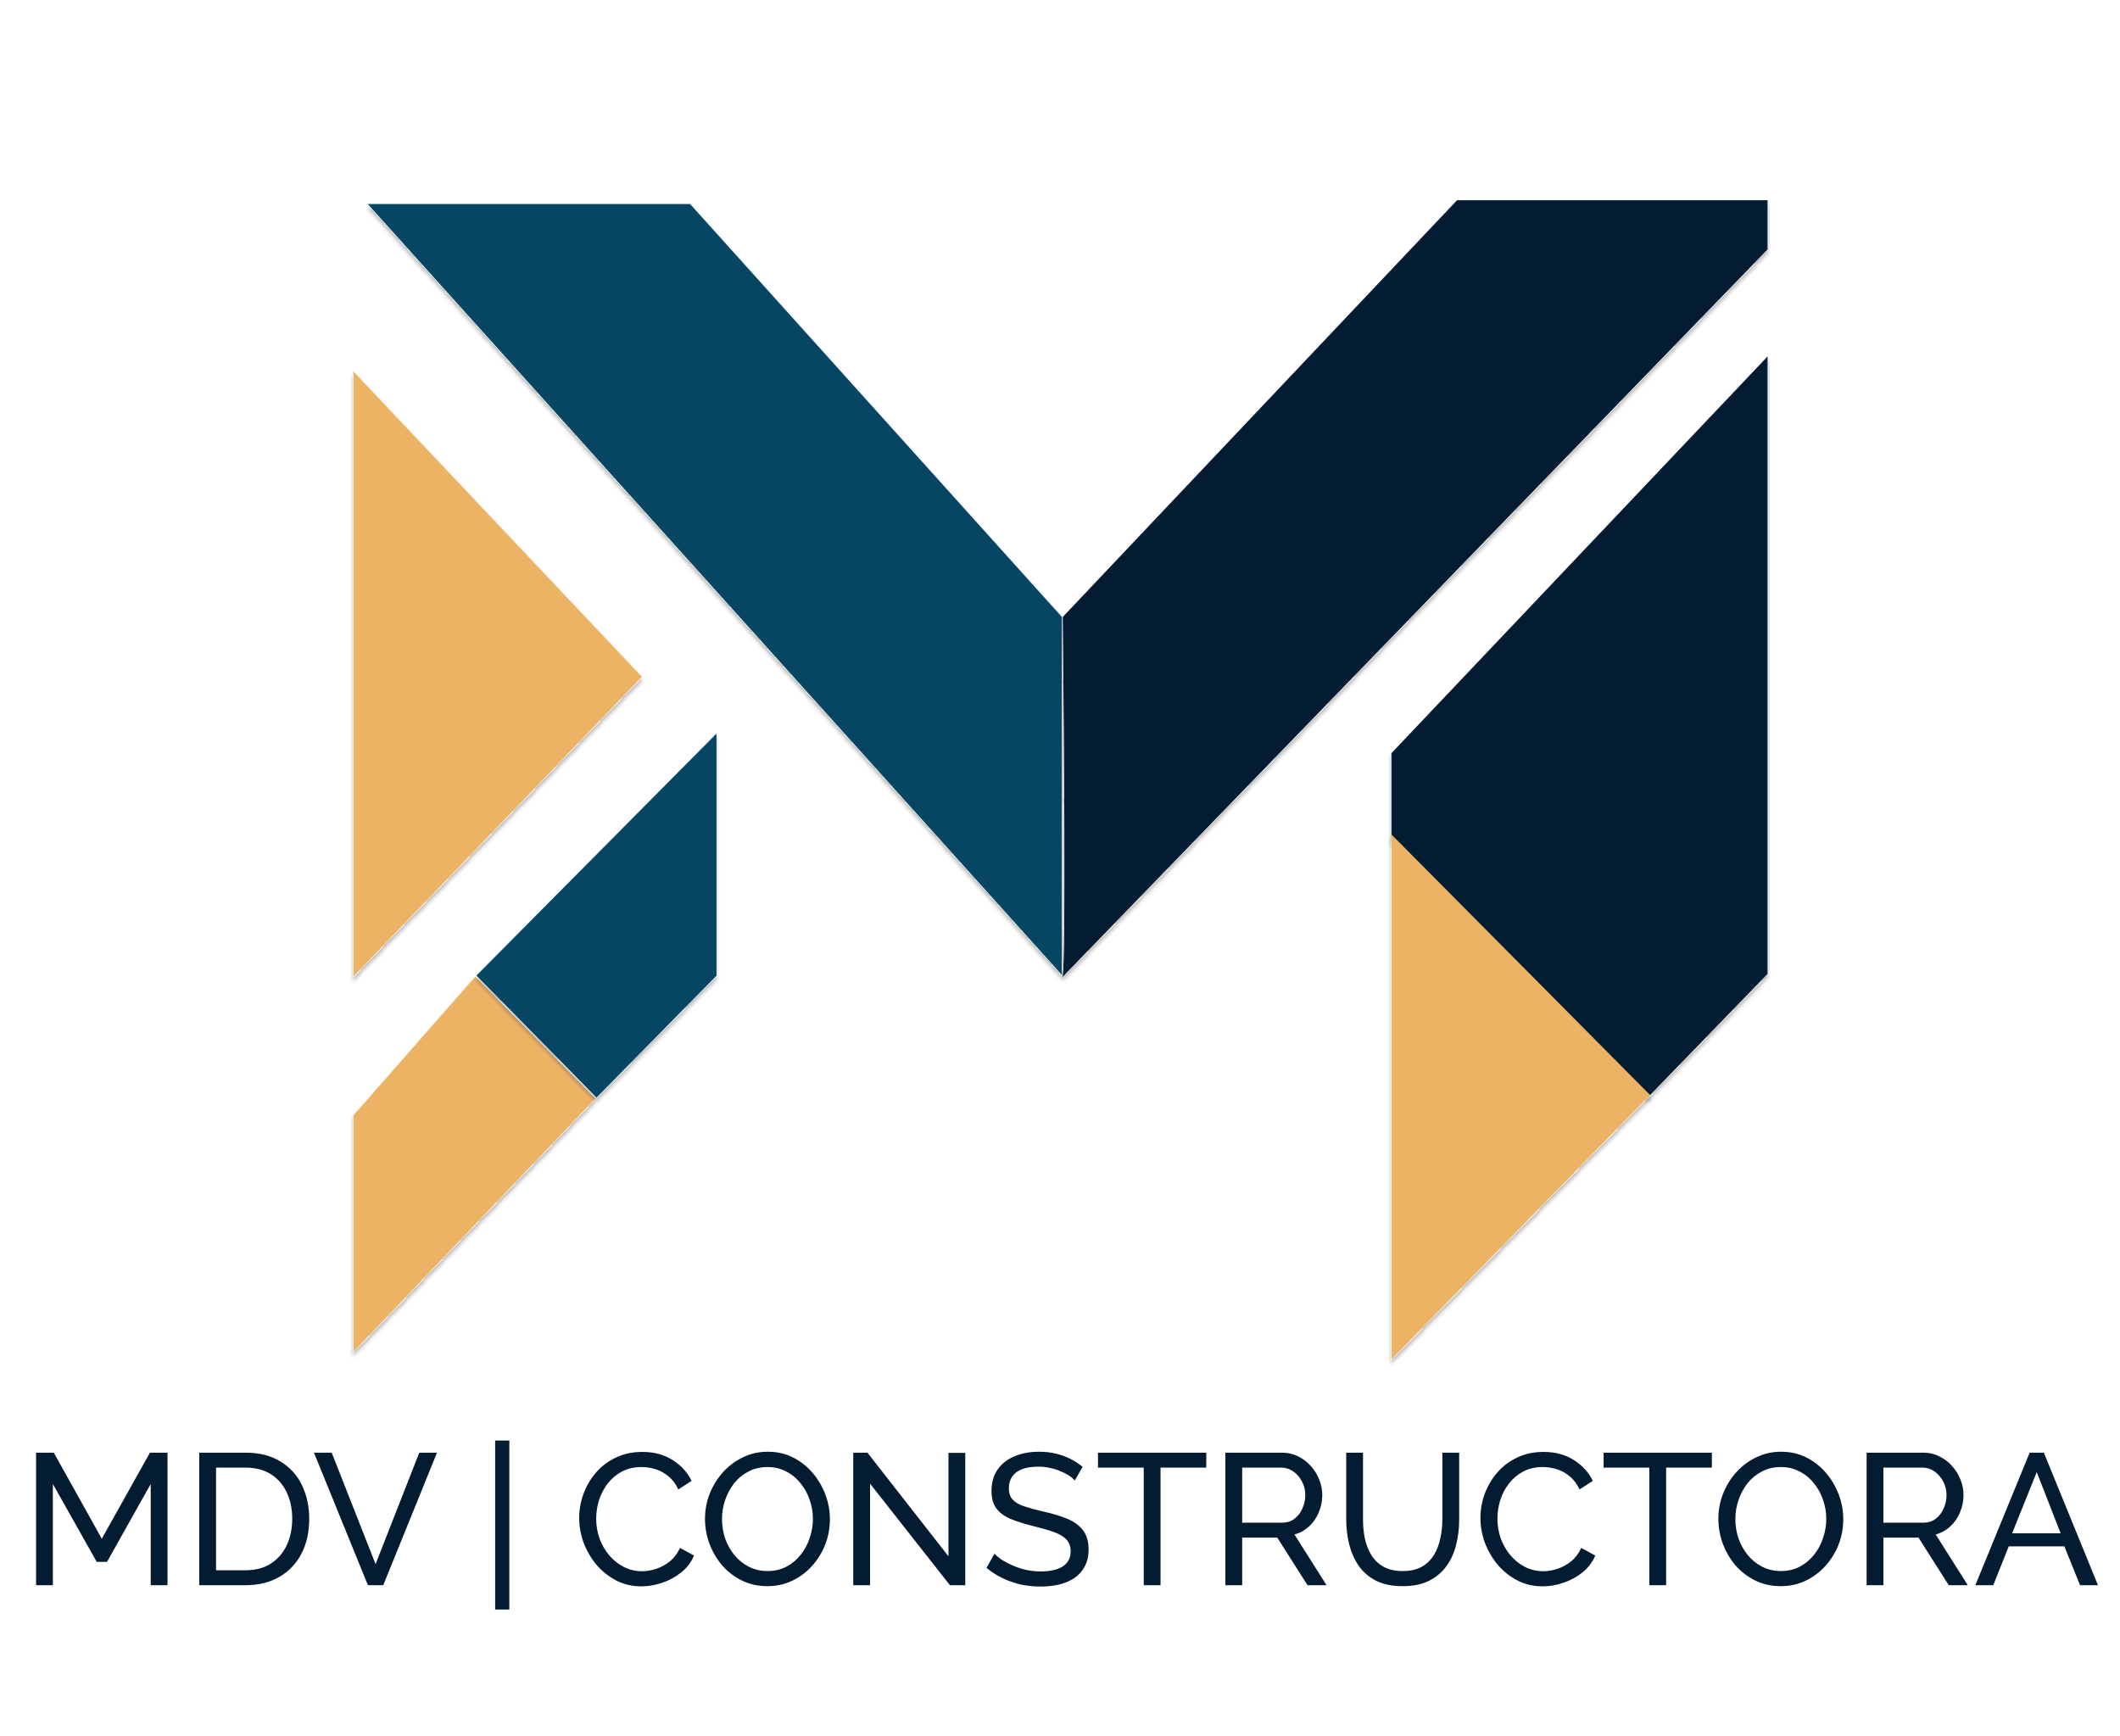
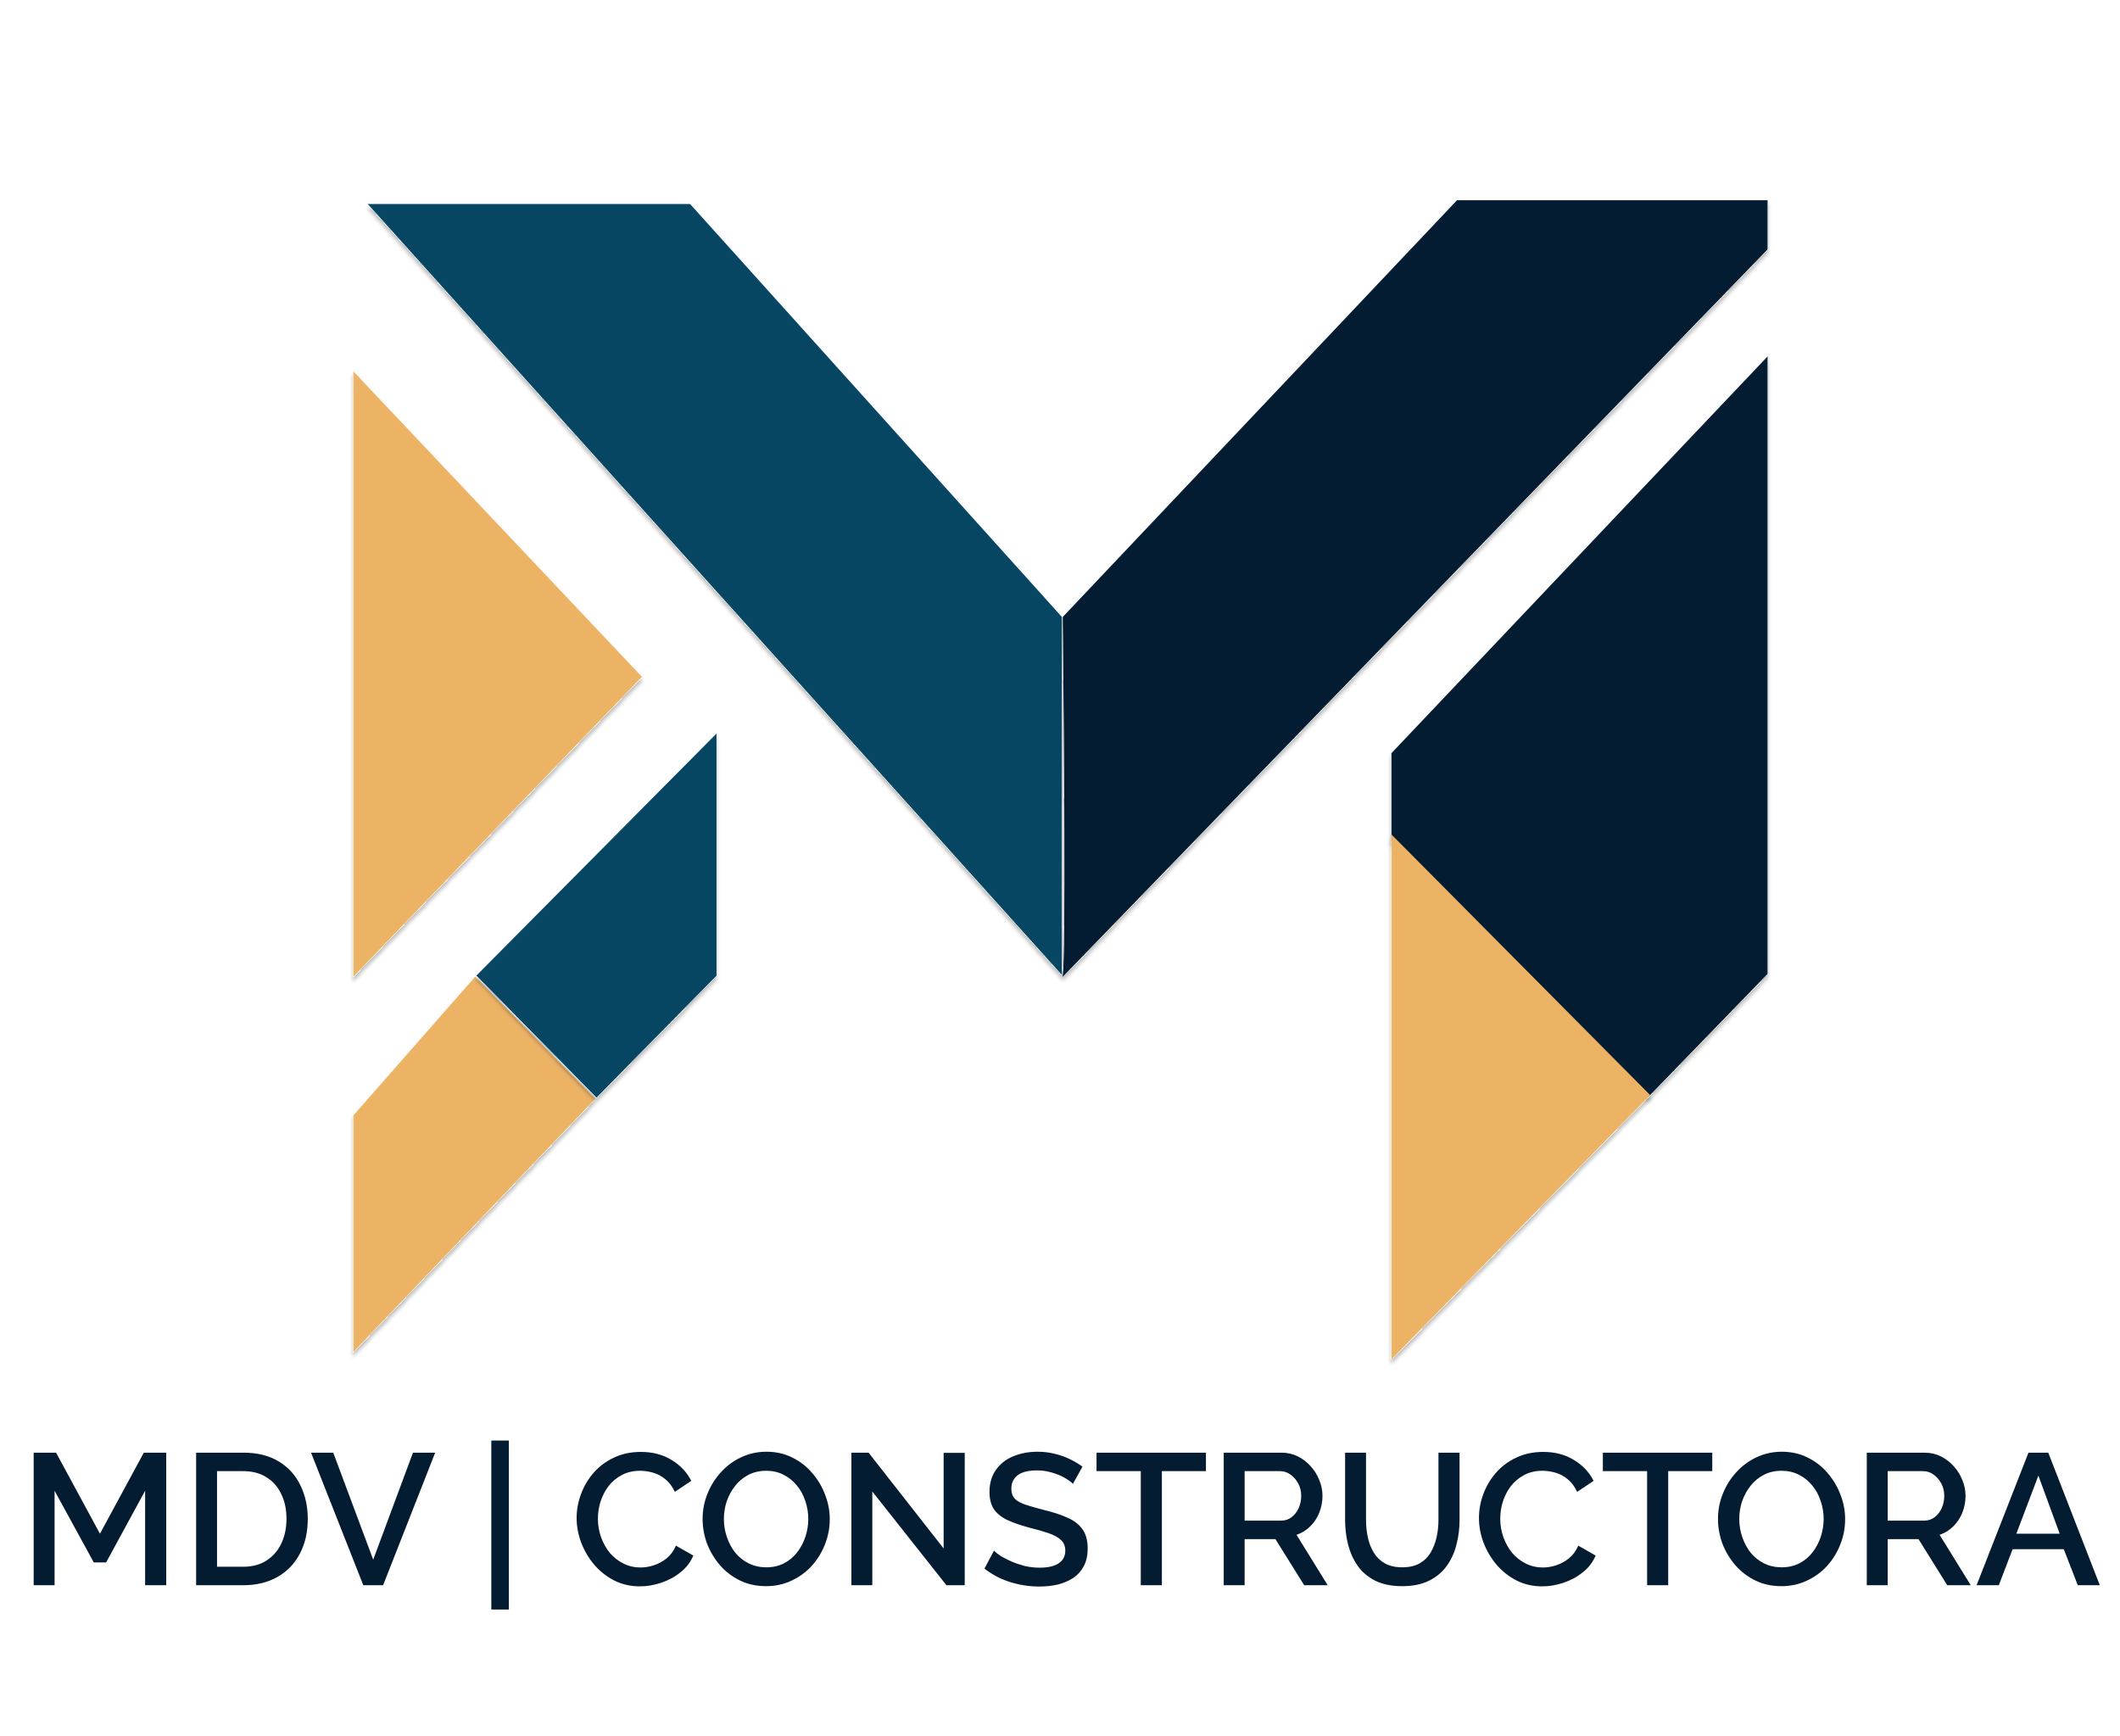
<svg xmlns="http://www.w3.org/2000/svg" width="2271" height="1859" viewBox="0 0 2271 1859" fill="none">
  <g filter="url(#filter0_d_11_26)">
    <path d="M379 1447V1195L509 1047L637 1177L379 1447Z" fill="#ECB365" />
    <path d="M379 1447V1195L509 1047L637 1177L379 1447Z" stroke="#ECB365" />
  </g>
  <g filter="url(#filter1_d_11_26)">
    <path d="M639 1175L511 1045L767 787V1045L639 1175Z" fill="#064663" />
    <path d="M639 1175L511 1045L767 787V1045L639 1175Z" stroke="#064663" />
  </g>
  <g filter="url(#filter2_d_11_26)">
    <path d="M379 1045V399L687 725L379 1045Z" fill="#ECB365" />
    <path d="M379 1045V399L687 725L379 1045Z" stroke="#ECB365" />
  </g>
  <g filter="url(#filter3_d_11_26)">
    <path d="M1491 807V901L1765 1175L1893 1043V383L1491 807Z" fill="#041C32" />
    <path d="M1491 807V901L1765 1175L1893 1043V383L1491 807Z" stroke="#041C32" />
  </g>
  <g filter="url(#filter4_d_11_26)">
    <path d="M1491 895V1455L1767 1173L1491 895Z" fill="#ECB365" />
    <path d="M1491 895V1455L1767 1173L1491 895Z" stroke="#ECB365" />
  </g>
  <g filter="url(#filter5_d_11_26)">
    <path d="M739 219H395L1137 1043V661L739 219Z" fill="#064663" />
    <path d="M739 219H395L1137 1043V661L739 219Z" stroke="#064663" />
  </g>
  <g filter="url(#filter6_d_11_26)">
    <path d="M1139 661C1140.33 780.333 1142.2 1024.2 1139 1045L1893 267V215H1561L1139 661Z" fill="#041C32" />
    <path d="M1139 661C1140.33 780.333 1142.2 1024.2 1139 1045L1893 267V215H1561L1139 661Z" stroke="#041C32" />
  </g>
-   <path d="M161.433 1698V1589.6L114.633 1673H103.633L56.633 1589.6V1698H38.633V1556H57.633L109.033 1648.2L160.633 1556H179.433V1698H161.433ZM213.438 1698V1556H262.638C277.838 1556 290.504 1559.2 300.638 1565.6C310.904 1571.87 318.571 1580.4 323.638 1591.2C328.704 1601.87 331.238 1613.73 331.238 1626.8C331.238 1641.2 328.438 1653.73 322.838 1664.4C317.238 1675.07 309.304 1683.33 299.038 1689.2C288.771 1695.07 276.638 1698 262.638 1698H213.438ZM313.038 1626.8C313.038 1616.13 311.038 1606.67 307.038 1598.4C303.171 1590.13 297.504 1583.67 290.038 1579C282.571 1574.33 273.438 1572 262.638 1572H231.438V1682H262.638C273.571 1682 282.771 1679.6 290.238 1674.8C297.704 1669.87 303.371 1663.27 307.238 1655C311.104 1646.6 313.038 1637.2 313.038 1626.8ZM355.328 1556L402.328 1675.4L449.128 1556H468.128L410.528 1698H394.128L336.328 1556H355.328ZM530.416 1724V1543H545.616V1724H530.416ZM620.448 1626C620.448 1617.33 621.915 1608.87 624.848 1600.6C627.915 1592.2 632.315 1584.6 638.048 1577.8C643.915 1570.87 651.048 1565.4 659.448 1561.4C667.848 1557.27 677.382 1555.2 688.048 1555.2C700.715 1555.2 711.582 1558.13 720.648 1564C729.715 1569.73 736.448 1577.13 740.848 1586.2L726.648 1595.4C723.848 1589.4 720.248 1584.67 715.848 1581.2C711.582 1577.6 706.915 1575.07 701.848 1573.6C696.915 1572.13 692.048 1571.4 687.248 1571.4C679.382 1571.4 672.382 1573 666.248 1576.2C660.248 1579.4 655.182 1583.67 651.048 1589C646.915 1594.33 643.782 1600.33 641.648 1607C639.648 1613.53 638.648 1620.13 638.648 1626.8C638.648 1634.13 639.848 1641.2 642.248 1648C644.782 1654.8 648.248 1660.8 652.648 1666C657.048 1671.2 662.248 1675.33 668.248 1678.4C674.248 1681.47 680.782 1683 687.848 1683C692.782 1683 697.848 1682.13 703.048 1680.4C708.248 1678.67 713.115 1676 717.648 1672.4C722.182 1668.67 725.782 1663.87 728.448 1658L743.448 1666.2C740.515 1673.27 735.982 1679.27 729.848 1684.2C723.715 1689.13 716.848 1692.87 709.248 1695.4C701.782 1697.93 694.382 1699.2 687.048 1699.2C677.315 1699.2 668.382 1697.13 660.248 1693C652.115 1688.73 645.048 1683.13 639.048 1676.2C633.182 1669.13 628.582 1661.27 625.248 1652.6C622.048 1643.8 620.448 1634.93 620.448 1626ZM822.014 1699C812.014 1699 802.947 1697 794.814 1693C786.681 1689 779.614 1683.6 773.614 1676.8C767.747 1669.87 763.214 1662.13 760.014 1653.6C756.814 1644.93 755.214 1636.07 755.214 1627C755.214 1617.53 756.881 1608.53 760.214 1600C763.681 1591.33 768.414 1583.67 774.414 1577C780.547 1570.2 787.681 1564.87 795.814 1561C803.947 1557 812.814 1555 822.414 1555C832.414 1555 841.481 1557.07 849.614 1561.2C857.747 1565.33 864.747 1570.87 870.614 1577.8C876.481 1584.73 881.014 1592.47 884.214 1601C887.414 1609.53 889.014 1618.27 889.014 1627.2C889.014 1636.67 887.347 1645.73 884.014 1654.4C880.681 1662.93 875.947 1670.6 869.814 1677.4C863.814 1684.07 856.747 1689.33 848.614 1693.2C840.481 1697.07 831.614 1699 822.014 1699ZM773.414 1627C773.414 1634.2 774.547 1641.2 776.814 1648C779.214 1654.67 782.547 1660.6 786.814 1665.8C791.081 1671 796.214 1675.13 802.214 1678.2C808.214 1681.27 814.881 1682.8 822.214 1682.8C829.814 1682.8 836.614 1681.2 842.614 1678C848.614 1674.8 853.681 1670.53 857.814 1665.2C862.081 1659.87 865.281 1653.87 867.414 1647.2C869.681 1640.53 870.814 1633.8 870.814 1627C870.814 1619.8 869.614 1612.87 867.214 1606.2C864.947 1599.53 861.614 1593.6 857.214 1588.4C852.947 1583.07 847.814 1578.93 841.814 1576C835.947 1572.93 829.414 1571.4 822.214 1571.4C814.614 1571.4 807.814 1573 801.814 1576.2C795.814 1579.27 790.681 1583.47 786.414 1588.8C782.281 1594.13 779.081 1600.13 776.814 1606.8C774.547 1613.33 773.414 1620.07 773.414 1627ZM932.023 1589.2V1698H914.023V1556H929.223L1016.02 1667V1556.2H1034.02V1698H1017.62L932.023 1589.2ZM1151.33 1585.8C1149.73 1583.93 1147.6 1582.13 1144.93 1580.4C1142.26 1578.67 1139.26 1577.13 1135.93 1575.8C1132.6 1574.33 1128.93 1573.2 1124.93 1572.4C1121.06 1571.47 1117 1571 1112.73 1571C1101.8 1571 1093.73 1573.07 1088.53 1577.2C1083.33 1581.33 1080.73 1587 1080.73 1594.2C1080.73 1599.27 1082.06 1603.27 1084.73 1606.2C1087.4 1609.13 1091.46 1611.53 1096.93 1613.4C1102.53 1615.27 1109.6 1617.2 1118.13 1619.2C1128 1621.33 1136.53 1623.93 1143.73 1627C1150.93 1630.07 1156.46 1634.2 1160.33 1639.4C1164.2 1644.47 1166.13 1651.27 1166.13 1659.8C1166.13 1666.6 1164.8 1672.53 1162.13 1677.6C1159.6 1682.53 1156 1686.67 1151.33 1690C1146.66 1693.2 1141.2 1695.6 1134.93 1697.2C1128.66 1698.67 1121.86 1699.4 1114.53 1699.4C1107.33 1699.4 1100.26 1698.67 1093.33 1697.2C1086.53 1695.6 1080.06 1693.33 1073.93 1690.4C1067.8 1687.47 1062.06 1683.8 1056.73 1679.4L1065.33 1664.2C1067.46 1666.47 1070.2 1668.73 1073.53 1671C1077 1673.13 1080.86 1675.13 1085.13 1677C1089.53 1678.87 1094.26 1680.4 1099.33 1681.6C1104.4 1682.67 1109.6 1683.2 1114.93 1683.2C1125.06 1683.2 1132.93 1681.4 1138.53 1677.8C1144.13 1674.07 1146.93 1668.67 1146.93 1661.6C1146.93 1656.27 1145.33 1652 1142.13 1648.8C1139.06 1645.6 1134.46 1642.93 1128.33 1640.8C1122.2 1638.67 1114.73 1636.53 1105.93 1634.4C1096.33 1632 1088.26 1629.4 1081.73 1626.6C1075.2 1623.67 1070.26 1619.87 1066.93 1615.2C1063.73 1610.53 1062.13 1604.47 1062.13 1597C1062.13 1587.93 1064.33 1580.27 1068.73 1574C1073.13 1567.73 1079.2 1563 1086.93 1559.8C1094.66 1556.6 1103.4 1555 1113.13 1555C1119.53 1555 1125.46 1555.67 1130.93 1557C1136.53 1558.33 1141.73 1560.2 1146.53 1562.6C1151.33 1565 1155.73 1567.87 1159.73 1571.2L1151.33 1585.8ZM1292.2 1572H1243.2V1698H1225.2V1572H1176.2V1556H1292.2V1572ZM1312.66 1698V1556H1373.46C1379.72 1556 1385.46 1557.33 1390.66 1560C1395.86 1562.53 1400.39 1566 1404.26 1570.4C1408.12 1574.67 1411.12 1579.53 1413.26 1585C1415.39 1590.33 1416.46 1595.8 1416.46 1601.4C1416.46 1607.93 1415.19 1614.13 1412.66 1620C1410.26 1625.87 1406.79 1630.87 1402.26 1635C1397.86 1639.13 1392.66 1642 1386.66 1643.6L1421.06 1698H1400.66L1368.26 1647H1330.66V1698H1312.66ZM1330.66 1631H1373.66C1378.59 1631 1382.86 1629.67 1386.46 1627C1390.19 1624.2 1393.06 1620.53 1395.06 1616C1397.19 1611.47 1398.26 1606.6 1398.26 1601.4C1398.26 1596.07 1397.06 1591.2 1394.66 1586.8C1392.26 1582.27 1389.12 1578.67 1385.26 1576C1381.39 1573.33 1377.12 1572 1372.46 1572H1330.66V1631ZM1502.7 1699C1491.37 1699 1481.83 1697.07 1474.1 1693.2C1466.37 1689.2 1460.17 1683.87 1455.5 1677.2C1450.83 1670.4 1447.43 1662.73 1445.3 1654.2C1443.17 1645.67 1442.1 1636.87 1442.1 1627.8V1556H1460.1V1627.8C1460.1 1634.73 1460.77 1641.53 1462.1 1648.2C1463.57 1654.73 1465.9 1660.6 1469.1 1665.8C1472.3 1671 1476.63 1675.13 1482.1 1678.2C1487.57 1681.27 1494.37 1682.8 1502.5 1682.8C1510.77 1682.8 1517.63 1681.27 1523.1 1678.2C1528.57 1675 1532.9 1670.8 1536.1 1665.6C1539.3 1660.27 1541.57 1654.33 1542.9 1647.8C1544.37 1641.27 1545.1 1634.6 1545.1 1627.8V1556H1563.1V1627.8C1563.1 1637.4 1561.97 1646.53 1559.7 1655.2C1557.57 1663.73 1554.1 1671.27 1549.3 1677.8C1544.5 1684.33 1538.23 1689.53 1530.5 1693.4C1522.9 1697.13 1513.63 1699 1502.7 1699ZM1585.88 1626C1585.88 1617.33 1587.34 1608.87 1590.28 1600.6C1593.34 1592.2 1597.74 1584.6 1603.48 1577.8C1609.34 1570.87 1616.48 1565.4 1624.88 1561.4C1633.28 1557.27 1642.81 1555.2 1653.48 1555.2C1666.14 1555.2 1677.01 1558.13 1686.08 1564C1695.14 1569.73 1701.88 1577.13 1706.28 1586.2L1692.08 1595.4C1689.28 1589.4 1685.68 1584.67 1681.28 1581.2C1677.01 1577.6 1672.34 1575.07 1667.28 1573.6C1662.34 1572.13 1657.48 1571.4 1652.68 1571.4C1644.81 1571.4 1637.81 1573 1631.68 1576.2C1625.68 1579.4 1620.61 1583.67 1616.48 1589C1612.34 1594.33 1609.21 1600.33 1607.08 1607C1605.08 1613.53 1604.08 1620.13 1604.08 1626.8C1604.08 1634.13 1605.28 1641.2 1607.68 1648C1610.21 1654.8 1613.68 1660.8 1618.08 1666C1622.48 1671.2 1627.68 1675.33 1633.68 1678.4C1639.68 1681.47 1646.21 1683 1653.28 1683C1658.21 1683 1663.28 1682.13 1668.48 1680.4C1673.68 1678.67 1678.54 1676 1683.08 1672.4C1687.61 1668.67 1691.21 1663.87 1693.88 1658L1708.88 1666.2C1705.94 1673.27 1701.41 1679.27 1695.28 1684.2C1689.14 1689.13 1682.28 1692.87 1674.68 1695.4C1667.21 1697.93 1659.81 1699.2 1652.48 1699.2C1642.74 1699.2 1633.81 1697.13 1625.68 1693C1617.54 1688.73 1610.48 1683.13 1604.48 1676.2C1598.61 1669.13 1594.01 1661.27 1590.68 1652.6C1587.48 1643.8 1585.88 1634.93 1585.88 1626ZM1833.81 1572H1784.81V1698H1766.81V1572H1717.81V1556H1833.81V1572ZM1907.56 1699C1897.56 1699 1888.49 1697 1880.36 1693C1872.23 1689 1865.16 1683.6 1859.16 1676.8C1853.29 1669.87 1848.76 1662.13 1845.56 1653.6C1842.36 1644.93 1840.76 1636.07 1840.76 1627C1840.76 1617.53 1842.43 1608.53 1845.76 1600C1849.23 1591.33 1853.96 1583.67 1859.96 1577C1866.09 1570.2 1873.23 1564.87 1881.36 1561C1889.49 1557 1898.36 1555 1907.96 1555C1917.96 1555 1927.03 1557.07 1935.16 1561.2C1943.29 1565.33 1950.29 1570.87 1956.16 1577.8C1962.03 1584.73 1966.56 1592.47 1969.76 1601C1972.96 1609.53 1974.56 1618.27 1974.56 1627.2C1974.56 1636.67 1972.89 1645.73 1969.56 1654.4C1966.23 1662.93 1961.49 1670.6 1955.36 1677.4C1949.36 1684.07 1942.29 1689.33 1934.16 1693.2C1926.03 1697.07 1917.16 1699 1907.56 1699ZM1858.96 1627C1858.96 1634.2 1860.09 1641.2 1862.36 1648C1864.76 1654.67 1868.09 1660.6 1872.36 1665.8C1876.63 1671 1881.76 1675.13 1887.76 1678.2C1893.76 1681.27 1900.43 1682.8 1907.76 1682.8C1915.36 1682.8 1922.16 1681.2 1928.16 1678C1934.16 1674.8 1939.23 1670.53 1943.36 1665.2C1947.63 1659.87 1950.83 1653.87 1952.96 1647.2C1955.23 1640.53 1956.36 1633.8 1956.36 1627C1956.36 1619.8 1955.16 1612.87 1952.76 1606.2C1950.49 1599.53 1947.16 1593.6 1942.76 1588.4C1938.49 1583.07 1933.36 1578.93 1927.36 1576C1921.49 1572.93 1914.96 1571.4 1907.76 1571.4C1900.16 1571.4 1893.36 1573 1887.36 1576.2C1881.36 1579.27 1876.23 1583.47 1871.96 1588.8C1867.83 1594.13 1864.63 1600.13 1862.36 1606.8C1860.09 1613.33 1858.96 1620.07 1858.96 1627ZM1999.57 1698V1556H2060.37C2066.64 1556 2072.37 1557.33 2077.57 1560C2082.77 1562.53 2087.3 1566 2091.17 1570.4C2095.04 1574.67 2098.04 1579.53 2100.17 1585C2102.3 1590.33 2103.37 1595.8 2103.37 1601.4C2103.37 1607.93 2102.1 1614.13 2099.57 1620C2097.17 1625.87 2093.7 1630.87 2089.17 1635C2084.77 1639.13 2079.57 1642 2073.57 1643.6L2107.97 1698H2087.57L2055.17 1647H2017.57V1698H1999.57ZM2017.57 1631H2060.57C2065.5 1631 2069.77 1629.67 2073.37 1627C2077.1 1624.2 2079.97 1620.53 2081.97 1616C2084.1 1611.47 2085.17 1606.6 2085.17 1601.4C2085.17 1596.07 2083.97 1591.2 2081.57 1586.8C2079.17 1582.27 2076.04 1578.67 2072.17 1576C2068.3 1573.33 2064.04 1572 2059.37 1572H2017.57V1631ZM2174.22 1556H2189.42L2247.42 1698H2228.22L2211.42 1656.4H2151.82L2135.22 1698H2116.02L2174.22 1556ZM2207.42 1642.4L2181.82 1576.8L2155.42 1642.4H2207.42Z" fill="#041C32" />
+   <path d="M155.47 1698V1596.8L113.67 1673.6H100.47L58.47 1596.8V1698H36.07V1556H60.07L107.07 1642.8L154.07 1556H178.07V1698H155.47ZM210.094 1698V1556H260.494C275.827 1556 288.627 1559.2 298.894 1565.6C309.16 1571.87 316.827 1580.4 321.894 1591.2C327.094 1601.87 329.694 1613.73 329.694 1626.8C329.694 1641.2 326.827 1653.73 321.094 1664.4C315.494 1675.07 307.494 1683.33 297.094 1689.2C286.694 1695.07 274.494 1698 260.494 1698H210.094ZM306.894 1626.8C306.894 1616.8 305.027 1608 301.294 1600.4C297.694 1592.67 292.427 1586.67 285.494 1582.4C278.694 1578 270.36 1575.8 260.494 1575.8H232.494V1678.2H260.494C270.494 1678.2 278.894 1675.93 285.694 1671.4C292.627 1666.87 297.894 1660.73 301.494 1653C305.094 1645.27 306.894 1636.53 306.894 1626.8ZM356.984 1556L399.784 1670.6L442.384 1556H466.184L410.384 1698H389.184L333.184 1556H356.984ZM526.309 1724V1543H545.109V1724H526.309ZM617.695 1626C617.695 1617.33 619.229 1608.87 622.295 1600.6C625.362 1592.2 629.829 1584.6 635.695 1577.8C641.695 1570.87 648.962 1565.4 657.495 1561.4C666.029 1557.27 675.695 1555.2 686.495 1555.2C699.295 1555.2 710.362 1558.13 719.695 1564C729.029 1569.73 735.962 1577.13 740.495 1586.2L722.895 1598C720.229 1592.27 716.829 1587.73 712.695 1584.4C708.695 1581.07 704.295 1578.73 699.495 1577.4C694.829 1576.07 690.229 1575.4 685.695 1575.4C678.229 1575.4 671.695 1576.93 666.095 1580C660.495 1582.93 655.762 1586.87 651.895 1591.8C648.162 1596.73 645.295 1602.27 643.295 1608.4C641.429 1614.53 640.495 1620.67 640.495 1626.8C640.495 1633.6 641.629 1640.2 643.895 1646.6C646.162 1652.87 649.295 1658.47 653.295 1663.4C657.429 1668.2 662.295 1672 667.895 1674.8C673.495 1677.6 679.629 1679 686.295 1679C690.829 1679 695.562 1678.2 700.495 1676.6C705.429 1675 709.962 1672.53 714.095 1669.2C718.362 1665.73 721.695 1661.2 724.095 1655.6L742.695 1666.2C739.762 1673.27 735.162 1679.27 728.895 1684.2C722.762 1689.13 715.829 1692.87 708.095 1695.4C700.495 1697.93 692.962 1699.2 685.495 1699.2C675.495 1699.2 666.362 1697.13 658.095 1693C649.829 1688.73 642.695 1683.13 636.695 1676.2C630.695 1669.13 626.029 1661.27 622.695 1652.6C619.362 1643.8 617.695 1634.93 617.695 1626ZM820.656 1699C810.39 1699 801.123 1697 792.856 1693C784.59 1689 777.456 1683.6 771.456 1676.8C765.456 1669.87 760.79 1662.13 757.456 1653.6C754.256 1644.93 752.656 1636.07 752.656 1627C752.656 1617.53 754.39 1608.53 757.856 1600C761.323 1591.33 766.123 1583.67 772.256 1577C778.39 1570.2 785.59 1564.87 793.856 1561C802.256 1557 811.323 1555 821.056 1555C831.19 1555 840.39 1557.07 848.656 1561.2C857.056 1565.33 864.19 1570.87 870.056 1577.8C876.056 1584.73 880.656 1592.47 883.856 1601C887.19 1609.53 888.856 1618.27 888.856 1627.2C888.856 1636.67 887.123 1645.73 883.656 1654.4C880.323 1662.93 875.59 1670.6 869.456 1677.4C863.323 1684.07 856.056 1689.33 847.656 1693.2C839.39 1697.07 830.39 1699 820.656 1699ZM775.456 1627C775.456 1633.67 776.523 1640.13 778.656 1646.4C780.79 1652.67 783.79 1658.27 787.656 1663.2C791.656 1668 796.456 1671.8 802.056 1674.6C807.656 1677.4 813.923 1678.8 820.856 1678.8C828.056 1678.8 834.456 1677.33 840.056 1674.4C845.656 1671.47 850.323 1667.53 854.056 1662.6C857.923 1657.53 860.856 1651.93 862.856 1645.8C864.856 1639.53 865.856 1633.27 865.856 1627C865.856 1620.33 864.79 1613.93 862.656 1607.8C860.656 1601.53 857.656 1596 853.656 1591.2C849.656 1586.27 844.856 1582.4 839.256 1579.6C833.79 1576.8 827.656 1575.4 820.856 1575.4C813.656 1575.4 807.256 1576.87 801.656 1579.8C796.056 1582.73 791.323 1586.67 787.456 1591.6C783.59 1596.53 780.59 1602.07 778.456 1608.2C776.456 1614.33 775.456 1620.6 775.456 1627ZM934.447 1597.6V1698H912.047V1556H930.447L1010.85 1658.6V1556.2H1033.45V1698H1013.85L934.447 1597.6ZM1149.37 1589.4C1148.03 1587.93 1146.1 1586.4 1143.57 1584.8C1141.03 1583.07 1138.03 1581.47 1134.57 1580C1131.1 1578.53 1127.37 1577.33 1123.37 1576.4C1119.37 1575.47 1115.23 1575 1110.97 1575C1101.63 1575 1094.7 1576.73 1090.17 1580.2C1085.63 1583.67 1083.37 1588.47 1083.37 1594.6C1083.37 1599.13 1084.63 1602.73 1087.17 1605.4C1089.7 1607.93 1093.57 1610.07 1098.77 1611.8C1103.97 1613.53 1110.5 1615.4 1118.37 1617.4C1127.97 1619.67 1136.3 1622.4 1143.37 1625.6C1150.43 1628.67 1155.83 1632.8 1159.57 1638C1163.3 1643.2 1165.17 1650.07 1165.17 1658.6C1165.17 1665.8 1163.83 1672 1161.17 1677.2C1158.5 1682.4 1154.77 1686.67 1149.97 1690C1145.17 1693.2 1139.63 1695.6 1133.37 1697.2C1127.1 1698.67 1120.37 1699.4 1113.17 1699.4C1106.1 1699.4 1099.03 1698.67 1091.97 1697.2C1085.03 1695.73 1078.37 1693.6 1071.97 1690.8C1065.7 1687.87 1059.9 1684.33 1054.57 1680.2L1064.77 1661C1066.5 1662.73 1068.97 1664.67 1072.17 1666.8C1075.5 1668.8 1079.3 1670.73 1083.57 1672.6C1087.97 1674.47 1092.7 1676.07 1097.77 1677.4C1102.97 1678.6 1108.23 1679.2 1113.57 1679.2C1122.5 1679.2 1129.3 1677.67 1133.97 1674.6C1138.77 1671.4 1141.17 1666.87 1141.17 1661C1141.17 1656.2 1139.63 1652.4 1136.57 1649.6C1133.5 1646.67 1129.03 1644.2 1123.17 1642.2C1117.3 1640.2 1110.3 1638.2 1102.17 1636.2C1092.83 1633.67 1085.03 1630.93 1078.77 1628C1072.5 1624.93 1067.77 1621.07 1064.57 1616.4C1061.5 1611.6 1059.97 1605.53 1059.97 1598.2C1059.97 1588.87 1062.23 1581 1066.77 1574.6C1071.3 1568.07 1077.43 1563.2 1085.17 1560C1093.03 1556.67 1101.83 1555 1111.57 1555C1117.97 1555 1124.03 1555.73 1129.77 1557.2C1135.5 1558.53 1140.83 1560.4 1145.77 1562.8C1150.83 1565.2 1155.43 1567.93 1159.57 1571L1149.37 1589.4ZM1291.83 1575.8H1244.63V1698H1222.03V1575.8H1174.63V1556H1291.83V1575.8ZM1310.88 1698V1556H1372.68C1379.08 1556 1384.94 1557.33 1390.28 1560C1395.61 1562.67 1400.21 1566.2 1404.08 1570.6C1408.08 1575 1411.14 1579.93 1413.28 1585.4C1415.54 1590.87 1416.68 1596.47 1416.68 1602.2C1416.68 1608.47 1415.54 1614.47 1413.28 1620.2C1411.01 1625.93 1407.74 1630.87 1403.48 1635C1399.34 1639.13 1394.48 1642.13 1388.88 1644L1422.28 1698H1397.08L1366.28 1648.6H1333.28V1698H1310.88ZM1333.28 1628.8H1372.48C1376.61 1628.8 1380.28 1627.6 1383.48 1625.2C1386.68 1622.8 1389.21 1619.6 1391.08 1615.6C1392.94 1611.47 1393.88 1607 1393.88 1602.2C1393.88 1597.27 1392.81 1592.87 1390.68 1589C1388.54 1585 1385.74 1581.8 1382.28 1579.4C1378.94 1577 1375.28 1575.8 1371.28 1575.8H1333.28V1628.8ZM1502.11 1699C1490.77 1699 1481.17 1697.07 1473.31 1693.2C1465.57 1689.33 1459.31 1684.07 1454.51 1677.4C1449.84 1670.73 1446.37 1663.13 1444.11 1654.6C1441.97 1646.07 1440.91 1637.2 1440.91 1628V1556H1463.31V1628C1463.31 1634.53 1463.97 1640.87 1465.31 1647C1466.64 1653 1468.77 1658.4 1471.71 1663.2C1474.64 1668 1478.57 1671.8 1483.51 1674.6C1488.57 1677.4 1494.77 1678.8 1502.11 1678.8C1509.57 1678.8 1515.77 1677.4 1520.71 1674.6C1525.77 1671.67 1529.71 1667.8 1532.51 1663C1535.44 1658.07 1537.57 1652.6 1538.91 1646.6C1540.24 1640.6 1540.91 1634.4 1540.91 1628V1556H1563.51V1628C1563.51 1637.73 1562.31 1646.93 1559.91 1655.6C1557.64 1664.13 1554.04 1671.67 1549.11 1678.2C1544.31 1684.6 1538.04 1689.67 1530.31 1693.4C1522.57 1697.13 1513.17 1699 1502.11 1699ZM1584.3 1626C1584.3 1617.33 1585.83 1608.87 1588.9 1600.6C1591.96 1592.2 1596.43 1584.6 1602.3 1577.8C1608.3 1570.87 1615.56 1565.4 1624.1 1561.4C1632.63 1557.27 1642.3 1555.2 1653.1 1555.2C1665.9 1555.2 1676.96 1558.13 1686.3 1564C1695.63 1569.73 1702.56 1577.13 1707.1 1586.2L1689.5 1598C1686.83 1592.27 1683.43 1587.73 1679.3 1584.4C1675.3 1581.07 1670.9 1578.73 1666.1 1577.4C1661.43 1576.07 1656.83 1575.4 1652.3 1575.4C1644.83 1575.4 1638.3 1576.93 1632.7 1580C1627.1 1582.93 1622.36 1586.87 1618.5 1591.8C1614.76 1596.73 1611.9 1602.27 1609.9 1608.4C1608.03 1614.53 1607.1 1620.67 1607.1 1626.8C1607.1 1633.6 1608.23 1640.2 1610.5 1646.6C1612.76 1652.87 1615.9 1658.47 1619.9 1663.4C1624.03 1668.2 1628.9 1672 1634.5 1674.8C1640.1 1677.6 1646.23 1679 1652.9 1679C1657.43 1679 1662.16 1678.2 1667.1 1676.6C1672.03 1675 1676.56 1672.53 1680.7 1669.2C1684.96 1665.73 1688.3 1661.2 1690.7 1655.6L1709.3 1666.2C1706.36 1673.27 1701.76 1679.27 1695.5 1684.2C1689.36 1689.13 1682.43 1692.87 1674.7 1695.4C1667.1 1697.93 1659.56 1699.2 1652.1 1699.2C1642.1 1699.2 1632.96 1697.13 1624.7 1693C1616.43 1688.73 1609.3 1683.13 1603.3 1676.2C1597.3 1669.13 1592.63 1661.27 1589.3 1652.6C1585.96 1643.8 1584.3 1634.93 1584.3 1626ZM1834.22 1575.8H1787.02V1698H1764.42V1575.8H1717.02V1556H1834.22V1575.8ZM1908.35 1699C1898.08 1699 1888.82 1697 1880.55 1693C1872.28 1689 1865.15 1683.6 1859.15 1676.8C1853.15 1669.87 1848.48 1662.13 1845.15 1653.6C1841.95 1644.93 1840.35 1636.07 1840.35 1627C1840.35 1617.53 1842.08 1608.53 1845.55 1600C1849.02 1591.33 1853.82 1583.67 1859.95 1577C1866.08 1570.2 1873.28 1564.87 1881.55 1561C1889.95 1557 1899.02 1555 1908.75 1555C1918.88 1555 1928.08 1557.07 1936.35 1561.2C1944.75 1565.33 1951.88 1570.87 1957.75 1577.8C1963.75 1584.73 1968.35 1592.47 1971.55 1601C1974.88 1609.53 1976.55 1618.27 1976.55 1627.2C1976.55 1636.67 1974.82 1645.73 1971.35 1654.4C1968.02 1662.93 1963.28 1670.6 1957.15 1677.4C1951.02 1684.07 1943.75 1689.33 1935.35 1693.2C1927.08 1697.07 1918.08 1699 1908.35 1699ZM1863.15 1627C1863.15 1633.67 1864.22 1640.13 1866.35 1646.4C1868.48 1652.67 1871.48 1658.27 1875.35 1663.2C1879.35 1668 1884.15 1671.8 1889.75 1674.6C1895.35 1677.4 1901.62 1678.8 1908.55 1678.8C1915.75 1678.8 1922.15 1677.33 1927.75 1674.4C1933.35 1671.47 1938.02 1667.53 1941.75 1662.6C1945.62 1657.53 1948.55 1651.93 1950.55 1645.8C1952.55 1639.53 1953.55 1633.27 1953.55 1627C1953.55 1620.33 1952.48 1613.93 1950.35 1607.8C1948.35 1601.53 1945.35 1596 1941.35 1591.2C1937.35 1586.27 1932.55 1582.4 1926.95 1579.6C1921.48 1576.8 1915.35 1575.4 1908.55 1575.4C1901.35 1575.4 1894.95 1576.87 1889.35 1579.8C1883.75 1582.73 1879.02 1586.67 1875.15 1591.6C1871.28 1596.53 1868.28 1602.07 1866.15 1608.2C1864.15 1614.33 1863.15 1620.6 1863.15 1627ZM1999.74 1698V1556H2061.54C2067.94 1556 2073.81 1557.33 2079.14 1560C2084.48 1562.67 2089.08 1566.2 2092.94 1570.6C2096.94 1575 2100.01 1579.93 2102.14 1585.4C2104.41 1590.87 2105.54 1596.47 2105.54 1602.2C2105.54 1608.47 2104.41 1614.47 2102.14 1620.2C2099.88 1625.93 2096.61 1630.87 2092.34 1635C2088.21 1639.13 2083.34 1642.13 2077.74 1644L2111.14 1698H2085.94L2055.14 1648.6H2022.14V1698H1999.74ZM2022.14 1628.8H2061.34C2065.48 1628.8 2069.14 1627.6 2072.34 1625.2C2075.54 1622.8 2078.08 1619.6 2079.94 1615.6C2081.81 1611.47 2082.74 1607 2082.74 1602.2C2082.74 1597.27 2081.68 1592.87 2079.54 1589C2077.41 1585 2074.61 1581.8 2071.14 1579.4C2067.81 1577 2064.14 1575.8 2060.14 1575.8H2022.14V1628.8ZM2172.97 1556H2194.17L2249.37 1698H2225.77L2210.77 1659.4H2155.97L2141.17 1698H2117.37L2172.97 1556ZM2206.37 1642.8L2183.57 1580.6L2159.97 1642.8H2206.37Z" fill="#041C32" />
  <defs>
-     <filter id="filter0_d_11_26" x="374.5" y="1046.27" width="267.196" height="409.981" filterUnits="userSpaceOnUse" color-interpolation-filters="sRGB">
+     <filter id="filter0_d_11_26" x="374.5" y="1046.27" width="267.197" height="409.981" filterUnits="userSpaceOnUse" color-interpolation-filters="sRGB">
      <feFlood flood-opacity="0" result="BackgroundImageFix" />
      <feColorMatrix in="SourceAlpha" type="matrix" values="0 0 0 0 0 0 0 0 0 0 0 0 0 0 0 0 0 0 127 0" result="hardAlpha" />
      <feOffset dy="4" />
      <feGaussianBlur stdDeviation="2" />
      <feComposite in2="hardAlpha" operator="out" />
      <feColorMatrix type="matrix" values="0 0 0 0 0 0 0 0 0 0 0 0 0 0 0 0 0 0 0.25 0" />
      <feBlend mode="normal" in2="BackgroundImageFix" result="effect1_dropShadow_11_26" />
      <feBlend mode="normal" in="SourceGraphic" in2="effect1_dropShadow_11_26" result="shape" />
    </filter>
-     <filter id="filter1_d_11_26" x="506.297" y="785.786" width="265.203" height="397.926" filterUnits="userSpaceOnUse" color-interpolation-filters="sRGB">
+     <filter id="filter1_d_11_26" x="506.297" y="785.786" width="265.203" height="397.927" filterUnits="userSpaceOnUse" color-interpolation-filters="sRGB">
      <feFlood flood-opacity="0" result="BackgroundImageFix" />
      <feColorMatrix in="SourceAlpha" type="matrix" values="0 0 0 0 0 0 0 0 0 0 0 0 0 0 0 0 0 0 127 0" result="hardAlpha" />
      <feOffset dy="4" />
      <feGaussianBlur stdDeviation="2" />
      <feComposite in2="hardAlpha" operator="out" />
      <feColorMatrix type="matrix" values="0 0 0 0 0 0 0 0 0 0 0 0 0 0 0 0 0 0 0.25 0" />
      <feBlend mode="normal" in2="BackgroundImageFix" result="effect1_dropShadow_11_26" />
      <feBlend mode="normal" in="SourceGraphic" in2="effect1_dropShadow_11_26" result="shape" />
    </filter>
-     <filter id="filter2_d_11_26" x="374.5" y="397.743" width="317.19" height="656.498" filterUnits="userSpaceOnUse" color-interpolation-filters="sRGB">
+     <filter id="filter2_d_11_26" x="374.5" y="397.743" width="317.191" height="656.498" filterUnits="userSpaceOnUse" color-interpolation-filters="sRGB">
      <feFlood flood-opacity="0" result="BackgroundImageFix" />
      <feColorMatrix in="SourceAlpha" type="matrix" values="0 0 0 0 0 0 0 0 0 0 0 0 0 0 0 0 0 0 127 0" result="hardAlpha" />
      <feOffset dy="4" />
      <feGaussianBlur stdDeviation="2" />
      <feComposite in2="hardAlpha" operator="out" />
      <feColorMatrix type="matrix" values="0 0 0 0 0 0 0 0 0 0 0 0 0 0 0 0 0 0 0.25 0" />
      <feBlend mode="normal" in2="BackgroundImageFix" result="effect1_dropShadow_11_26" />
      <feBlend mode="normal" in="SourceGraphic" in2="effect1_dropShadow_11_26" result="shape" />
    </filter>
    <filter id="filter3_d_11_26" x="1486.5" y="381.746" width="411" height="801.967" filterUnits="userSpaceOnUse" color-interpolation-filters="sRGB">
      <feFlood flood-opacity="0" result="BackgroundImageFix" />
      <feColorMatrix in="SourceAlpha" type="matrix" values="0 0 0 0 0 0 0 0 0 0 0 0 0 0 0 0 0 0 127 0" result="hardAlpha" />
      <feOffset dy="4" />
      <feGaussianBlur stdDeviation="2" />
      <feComposite in2="hardAlpha" operator="out" />
      <feColorMatrix type="matrix" values="0 0 0 0 0 0 0 0 0 0 0 0 0 0 0 0 0 0 0.25 0" />
      <feBlend mode="normal" in2="BackgroundImageFix" result="effect1_dropShadow_11_26" />
      <feBlend mode="normal" in="SourceGraphic" in2="effect1_dropShadow_11_26" result="shape" />
    </filter>
    <filter id="filter4_d_11_26" x="1486.5" y="893.787" width="285.202" height="570.439" filterUnits="userSpaceOnUse" color-interpolation-filters="sRGB">
      <feFlood flood-opacity="0" result="BackgroundImageFix" />
      <feColorMatrix in="SourceAlpha" type="matrix" values="0 0 0 0 0 0 0 0 0 0 0 0 0 0 0 0 0 0 127 0" result="hardAlpha" />
      <feOffset dy="4" />
      <feGaussianBlur stdDeviation="2" />
      <feComposite in2="hardAlpha" operator="out" />
      <feColorMatrix type="matrix" values="0 0 0 0 0 0 0 0 0 0 0 0 0 0 0 0 0 0 0.25 0" />
      <feBlend mode="normal" in2="BackgroundImageFix" result="effect1_dropShadow_11_26" />
      <feBlend mode="normal" in="SourceGraphic" in2="effect1_dropShadow_11_26" result="shape" />
    </filter>
    <filter id="filter5_d_11_26" x="389.877" y="218.5" width="751.623" height="833.802" filterUnits="userSpaceOnUse" color-interpolation-filters="sRGB">
      <feFlood flood-opacity="0" result="BackgroundImageFix" />
      <feColorMatrix in="SourceAlpha" type="matrix" values="0 0 0 0 0 0 0 0 0 0 0 0 0 0 0 0 0 0 127 0" result="hardAlpha" />
      <feOffset dy="4" />
      <feGaussianBlur stdDeviation="2" />
      <feComposite in2="hardAlpha" operator="out" />
      <feColorMatrix type="matrix" values="0 0 0 0 0 0 0 0 0 0 0 0 0 0 0 0 0 0 0.25 0" />
      <feBlend mode="normal" in2="BackgroundImageFix" result="effect1_dropShadow_11_26" />
      <feBlend mode="normal" in="SourceGraphic" in2="effect1_dropShadow_11_26" result="shape" />
    </filter>
-     <filter id="filter6_d_11_26" x="1134.27" y="214.5" width="763.232" height="839.974" filterUnits="userSpaceOnUse" color-interpolation-filters="sRGB">
+     <filter id="filter6_d_11_26" x="1134.27" y="214.5" width="763.233" height="839.975" filterUnits="userSpaceOnUse" color-interpolation-filters="sRGB">
      <feFlood flood-opacity="0" result="BackgroundImageFix" />
      <feColorMatrix in="SourceAlpha" type="matrix" values="0 0 0 0 0 0 0 0 0 0 0 0 0 0 0 0 0 0 127 0" result="hardAlpha" />
      <feOffset dy="4" />
      <feGaussianBlur stdDeviation="2" />
      <feComposite in2="hardAlpha" operator="out" />
      <feColorMatrix type="matrix" values="0 0 0 0 0 0 0 0 0 0 0 0 0 0 0 0 0 0 0.25 0" />
      <feBlend mode="normal" in2="BackgroundImageFix" result="effect1_dropShadow_11_26" />
      <feBlend mode="normal" in="SourceGraphic" in2="effect1_dropShadow_11_26" result="shape" />
    </filter>
  </defs>
</svg>
